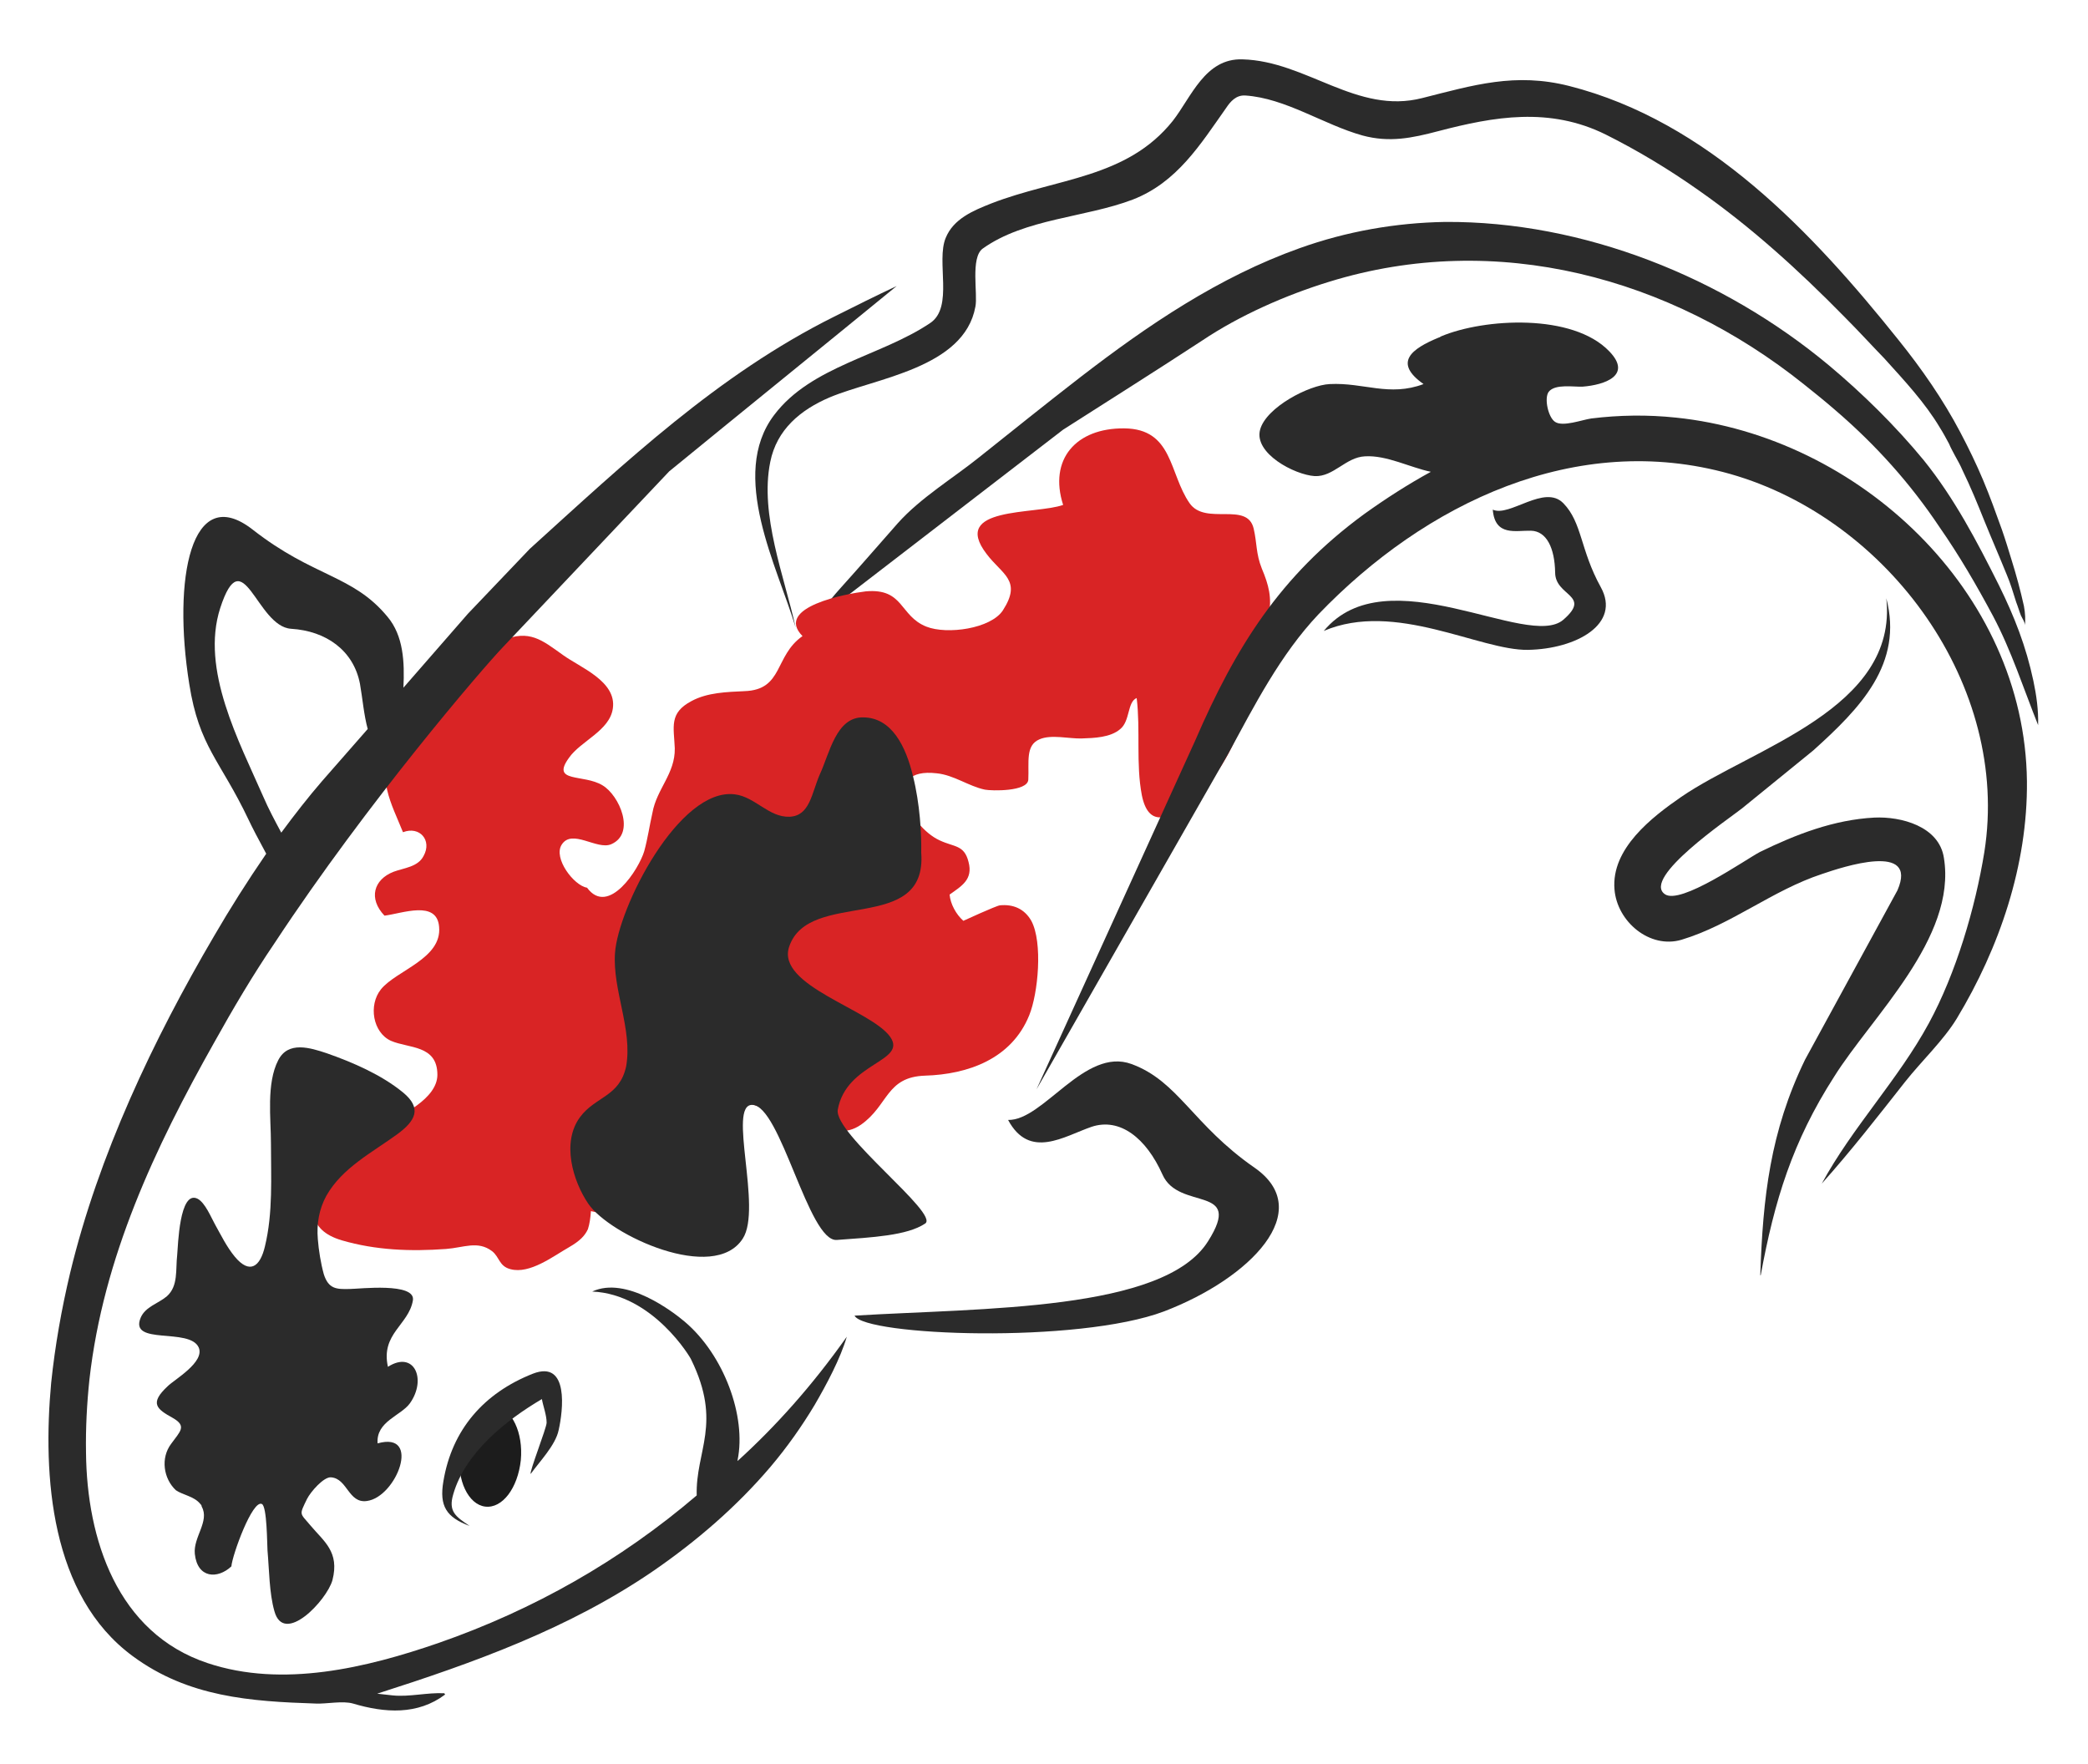
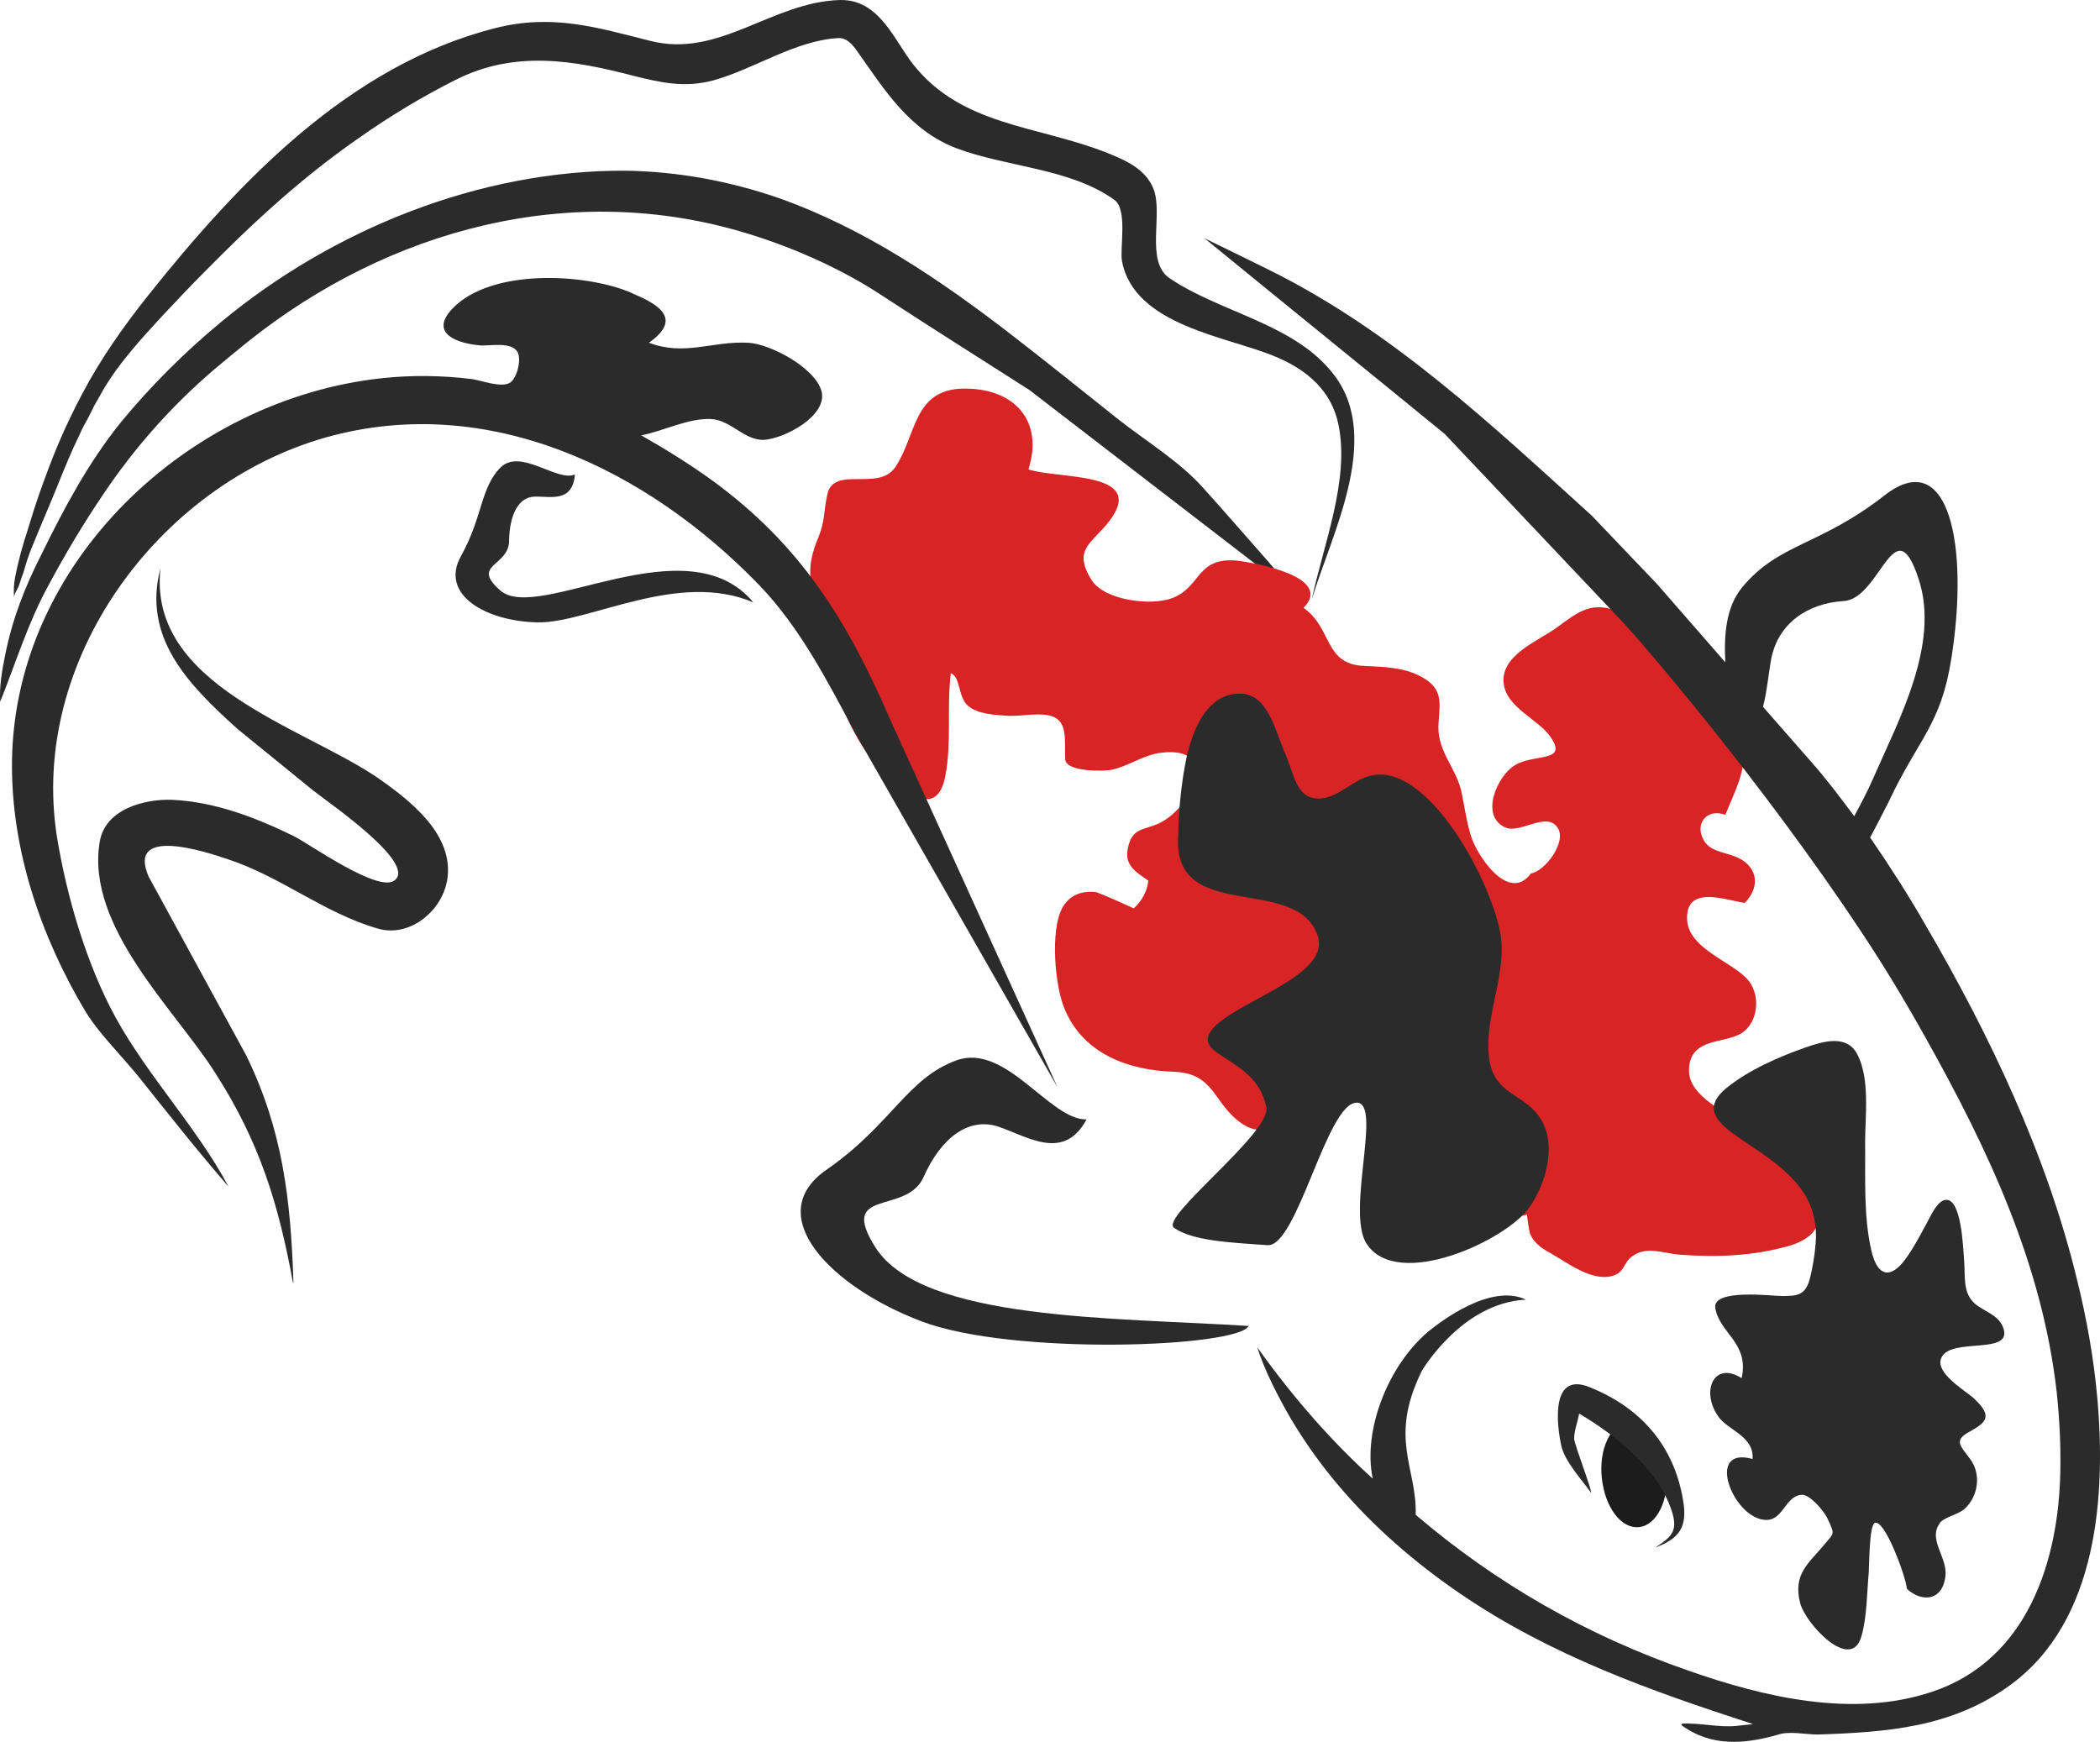
- <svg xmlns="http://www.w3.org/2000/svg" version="1.1" id="Layer_1" x="0px" y="0px" width="485.5px" height="410px" viewBox="0 54 485.5 410" enable-background="new 0 54 485.5 410" xml:space="preserve">
+ <svg xmlns="http://www.w3.org/2000/svg" version="1.1" id="Layer_1" x="0px" y="0px" width="462.575px" height="383.714px" viewBox="11.261 67.896 462.575 383.714" enable-background="new 11.261 67.896 462.575 383.714" xml:space="preserve">
  <g>
-     <path fill="#1C1C1C" d="M115.2,381c-4-0.5-7.6,4.3-8.3,10.8c-0.7,6.4,2,12,5.9,12.5c4,0.5,7.6-4.3,8.3-10.8   C121.7,387.1,119,381.5,115.2,381z" />
-     <path fill="#2B2B2B" d="M198.7,359.9c2.3,4.7,51.9,6.6,72-1c20.1-7.7,35.4-23.4,21-33.4c-14.4-10-17.7-20.1-28.6-24.1   s-20.5,13.2-28.7,13c5,9.3,13,3.8,19.4,1.6c6.6-2.2,12.7,2.6,16.5,11.1c3.8,8.6,19,2.2,10.6,15.5   C270.7,358.9,228.4,358.1,198.7,359.9z" />
-     <path fill="#2B2B2B" d="M473.9,222.6c-3.4-8.5-6.2-17.3-10.5-25.4c-3.8-7.1-7.8-14-12.4-20.6c-6.8-10.2-14.8-19.1-24.1-27.1   c-2.4-2.1-4.9-4.1-7.4-6.1c-31.1-24.9-71.5-35.9-110.4-23.9c-10.1,3.1-20.8,7.8-29.6,13.7c-10.7,7-21.5,13.8-32.3,20.7l-60.4,46.5   c3.1-2.6,5.6-6.3,8.4-9.4c4.6-5.1,9.1-10.3,13.6-15.4c5.3-5.9,12.8-10.4,18.9-15.3c7.8-6.2,15.6-12.5,23.5-18.6   c15.7-12.1,32.2-23.3,51-30c10.9-3.9,22.3-5.9,33.8-6.1c32.2-0.2,64.7,12.9,89.2,33.3c7.9,6.6,15.6,14.2,22.1,22.1   c7.1,8.8,12.4,18.9,17.5,29.1c3.6,7.3,6.3,14.2,8,22.2C473.5,215.6,474,219.1,473.9,222.6z" />
-     <path fill="#D92425" d="M136.7,339.8c-0.7,1.5-1.8,2.7-4.4,4.2c-3.7,2.1-9.1,6.3-13.6,5.1c-2.7-0.7-2.5-2.8-4.3-4.2   c-3.3-2.5-6.6-0.8-10.7-0.5c-8.2,0.6-16.3,0.3-24.2-2c-16.6-4.9,2.8-23.6,9.8-27c3.9-2,12.4-5.9,12.4-11.5c0-7-6.7-6.1-10.8-7.9   c-4.2-1.9-5.3-8.3-2.3-12c3.6-4.4,14.2-7.1,13.5-14.5c-0.5-6.3-8.6-3.1-12.7-2.6c-3.8-4-2.5-8.4,2.1-10.2c2.4-0.9,5.7-1.1,7-3.7   c2-3.6-0.9-7-4.8-5.5c-2.6-6.5-6.5-13.1-2.1-19.6c1.9-2.9,4.3-6.6,6.5-9.4c1.8-2.1,5.8-3.4,5.6-6.4c4-3.4,8.2-7.2,13.1-9.2   c6.3-2.6,9.2-0.1,14.1,3.4c4,2.9,12.5,6.1,11.6,12.4c-0.7,5.2-7.5,7.6-10.2,11.5c-4.3,5.9,3.4,3.7,7.8,6.4c3.9,2.3,7.8,11.2,2,13.7   c-3.3,1.4-9.1-3.7-11.5,0.1c-2,3.1,2.8,9.5,5.9,10c5,6.8,12.1-4.4,13.3-8.5c0.8-2.9,1.2-5.8,1.9-8.9c1-5.6,5.3-9.1,5.2-15   c-0.2-5-1.4-8.2,3.9-11c3.7-2,8.2-2.1,12.3-2.3c9.1-0.3,6.9-8.2,13.5-12.8c-6.7-6.8,10.5-9.9,14.7-10.4c8.9-0.8,7.8,5.7,14.1,8.2   c4.8,1.9,15,0.5,17.8-3.8c4.5-7-0.2-8.3-3.8-13.1c-8.5-11.1,11.3-9.1,17.8-11.4c-3.4-10.6,3-17.9,14.2-17.8   c11.4,0.1,10.4,10.5,15.2,17.4c3.7,5.3,13.4-0.5,14.9,5.9c0.8,3.4,0.5,5.8,1.9,9.3c1.6,3.8,2.4,6.8,1.6,10.9   c-2.8,15-6.2,33.7-18.7,43.7c-4.8,3.8-9.3,5.5-10.8-1.9c-1.4-7.3-0.3-15.2-1.2-22.6c-2.2,0.9-1.5,5.3-3.8,7.2c-2.3,2-6.1,2.1-9,2.2   c-2.8,0.1-7.1-1-9.8,0.2c-3.3,1.4-2.4,5.3-2.6,9.4c-0.2,2.8-8.6,2.6-10.1,2.3c-3.8-0.8-7.2-3.4-11.2-3.8c-13-1.5-6.5,12.3,0.7,15.6   c3.4,1.6,5.7,1,6.7,5c1.1,4.1-1.6,5.6-4.4,7.6c0.2,2.2,1.5,4.6,3.2,6.1c0,0,7.6-3.5,8.5-3.6c3.1-0.3,5.7,0.8,7.3,3.6   c2.7,5,1.6,16.9-0.5,22c-4.1,10.1-14.2,13.7-24.2,14c-9.1,0.3-8.5,6.9-14.9,11.4c-3.6,2.5-7,1.4-10.9,0c-6.2-2.1-12.7-4.3-19.1-6.1   c-2.1-8.5-2.6-25-14.6-24.2c-4.7,0.3-9.5,2.9-7.8,8.2c1.4,4.5,7.2,4.5,8.7,7.7c1,1.9-0.6,6.1-1.4,8c-1.5,4.1-3.4,3.2-5.9,5.7   c-5.5,5.4,5.3,8.6,4.9,14.3c-0.5,6.4-12.2,7.7-16.7,6.5C137.3,337.1,137.1,338.6,136.7,339.8z" />
-     <polygon fill="#231F20" points="78.5,450.9 78.7,450.8 78.7,450.8  " />
-     <path fill="#2B2B2B" d="M46.5,403.6c0.2,0.2,0.4,0.4,0.4,0.7c1.9,3.4-2,7.1-1.6,11c0.6,5.7,5.3,5.9,8.5,2.9   c0.2-2.6,4.9-15.6,7.1-14.5c1.2,0.6,1.2,9.4,1.3,10.8c0.4,4.5,0.4,9.9,1.6,14.1c2.2,8.1,12.2-2.5,13.5-7.2c1.7-6.6-2-9-5.1-12.7   c-2.5-3-2.7-2.3-0.8-6.2c0.8-1.6,3.9-5.2,5.6-5c3.8,0.3,4,6.1,8.3,5.5c6.9-0.9,12.8-16.3,2.5-13.4c-0.4-5.1,5.4-6.4,7.5-9.3   c4-5.6,1-12.4-5.1-8.5c-1.7-7.7,4.8-9.7,5.8-15.4c0.8-4.3-12.6-2.7-14.6-2.7c-3.2,0.1-5,0-6.1-3.4c-0.7-2.5-1.2-5.6-1.4-8.2   c-0.3-3.6,0.3-7,2-10.1c3.7-6.5,10.6-10,16.5-14.3c4.2-3.1,5.8-6,1.3-9.7c-5-4.1-11.7-7-17.7-9.1c-3.9-1.3-9-2.9-11.3,1.6   c-2.8,5.4-1.7,13.6-1.7,19.3c0,7.8,0.5,16.2-1.4,24c-1.1,4.7-3.5,6.6-7,2.4c-1.9-2.3-3.2-5-4.6-7.5c-0.9-1.6-2.3-5.1-4.1-6   c-4.2-2-4.5,11-4.7,13.1c-0.4,3.4,0.3,7.2-2.4,9.6c-2,1.7-5,2.4-6.1,5c-2.7,6.5,11.4,2.2,13.5,6.9c1.5,3.4-5.7,7.5-7.2,9   c-4.3,4-2.6,5.3,1.2,7.4c3.3,1.9,1.7,3.1-0.4,6c-2.5,3.3-1.8,8.1,1.1,10.8C42.5,401.6,45.1,401.9,46.5,403.6z" />
-     <path fill="#2B2B2B" d="M185,199.9c-4.2-14.1-15.6-35.4-5-49.4c8.6-11.4,24.9-13.7,36.3-21.4c5.5-3.7,1.3-14.3,3.6-19.8   c1.8-4.4,6.3-6.3,10.6-8c15.2-5.9,31.5-5.8,42.2-19.2c4.3-5.5,7.5-14.6,16.2-14.3c14.9,0.4,26.6,12.9,41.8,9   c11.9-3,21.6-6,34.2-2.8c32.2,8.2,56.5,34,76.5,59c5.4,6.7,10.4,13.9,14.4,21.5c1.9,3.6,3.7,7.3,5.3,11.1c1.6,3.8,3,7.7,4.4,11.6   c0.8,2.3,1.5,4.6,2.2,6.9c1.1,3.5,2.1,7.2,2.9,10.8c0.3,1.6,0.4,3.3,0.2,4.8c0.2-0.9-0.6-1.9-0.9-2.6c-0.4-1-0.7-2.1-1.1-3.1   c-0.7-2.2-1.3-4.3-2.2-6.4c-1.7-4.2-3.5-8.3-5.2-12.5c-1.6-4-3.2-7.9-5.1-11.8c-0.5-1.2-1.1-2.2-1.7-3.3c-0.5-1-1-1.8-1.4-2.8   c-0.7-1.3-1.4-2.6-2.1-3.7c-3.5-5.9-8.3-11-12.9-16.1c-3.1-3.2-6.1-6.5-9.3-9.7c-10.6-10.8-21.7-20.9-34-29.5   c-6.8-4.8-14.1-9.2-21.5-12.9c-13.1-6.5-26-4.2-39-0.8c-6.1,1.6-11.3,2.7-17.6,1c-9-2.5-17.9-8.7-27.3-9.3   c-2.1-0.1-3.4,1.4-4.4,2.9c-6,8.5-11.4,17.3-21.7,21.3c-11,4.2-25.1,4.4-34.9,11.4c-2.9,2.1-1.1,10.6-1.7,13.5   c-2.6,14.3-23.2,16.6-33.9,21.1c-6.8,2.9-12.3,7.5-13.8,15C176.6,173.7,182.4,188.1,185,199.9z" />
-     <path fill="#2B2B2B" d="M109.2,408.8c-3.3-2.2-5-3.4-3.8-7.4c2.8-9.7,12.3-17.2,20.6-22.1c0.3,1.7,1.1,3.7,1.1,5.5   c0,1.2-4.1,11.6-3.7,11.9l0,0c2-2.8,5.8-6.7,6.5-10.2c1-4.4,2.5-16.4-6-13.1c-11.4,4.5-18.8,13-20.8,25   C102.1,404.2,103.8,406.8,109.2,408.8z" />
-     <path fill="#2B2B2B" d="M334.5,132.5c-6.3,2.6-10.6,5.8-3.5,10.8c-8,3-13.9-0.4-21.8,0c-4.8,0.2-14.8,5.4-16.2,10.6   c-1.5,5.5,8,10.5,12.7,10.8c4.4,0.2,7.2-4.4,11.7-4.6c5-0.3,10.5,2.6,15.3,3.6c-5.3,2.9-10.6,6.3-15.6,9.9   c-19.5,14.3-29.8,30.9-39.2,52.6l-36.9,81.1l44.5-77.9c6.2-11.4,12.2-23.2,21.1-32.6c24.8-25.8,59.9-42.7,95.7-32.6   c36.9,10.5,65.2,49.3,59.1,87.9c-2.1,13-6.6,28.2-12.9,39.8c-7.1,13.1-17.8,24.2-24.9,37.3c6.8-7.6,13.1-15.7,19.4-23.7   c3.8-4.8,8.9-9.6,12-14.7c9.9-16.4,16.5-35.7,16.3-55.2c-0.5-44.1-39.1-80.1-81.6-84.5c-6.6-0.7-13.2-0.6-19.7,0.2   c-2.1,0.3-6.6,2-8.4,0.8c-1.6-1-2.6-5.5-1.5-7c1.5-1.9,5.8-1.1,7.9-1.2c5.1-0.4,11.6-2.6,6.2-8.2c-8.5-8.9-29.1-7.7-39.1-3.5   C334.8,132.4,334.6,132.5,334.5,132.5z" />
+     <path fill="#1C1C1C" d="M364.1,393.5c0.7,6.5,4.301,11.3,8.301,10.8c3.899-0.5,6.6-6.1,5.899-12.5c-0.7-6.5-4.3-11.3-8.3-10.8   C366.1,381.5,363.4,387.1,364.1,393.5z" />
+     <path fill="#2B2B2B" d="M204.1,342.7c-8.4-13.3,6.8-7,10.6-15.5c3.8-8.601,9.9-13.3,16.5-11.101c6.5,2.2,14.399,7.7,19.399-1.6   c-8.1,0.2-17.8-17-28.7-13s-14.2,14.1-28.6,24.1c-14.4,10,0.9,25.801,21,33.4c20.1,7.6,69.7,5.7,72,1   C256.8,358.1,214.4,358.9,204.1,342.7z" />
+     <path fill="#2B2B2B" d="M12.4,212.2c1.6-8,4.3-14.9,8-22.2c5-10.2,10.4-20.3,17.5-29.1C44.4,153,52,145.4,60,138.8   c24.6-20.4,57-33.5,89.2-33.3c11.5,0.2,22.9,2.3,33.8,6.1c18.8,6.7,35.3,17.9,51,30c7.9,6.1,15.7,12.4,23.5,18.6   c6.2,4.9,13.7,9.4,18.9,15.3c4.6,5.1,9.1,10.3,13.6,15.4c2.7,3,5.3,6.8,8.4,9.4L238,153.8c-10.8-6.9-21.6-13.7-32.3-20.7   c-8.9-5.9-19.5-10.6-29.6-13.7c-38.9-12-79.3-1-110.4,23.9c-2.5,2-5,4.1-7.4,6.1c-9.3,8-17.3,17-24.1,27.1   c-4.5,6.6-8.6,13.5-12.4,20.6c-4.4,8.1-7.1,16.9-10.5,25.4C11.1,219.1,11.7,215.6,12.4,212.2z" />
+     <path fill="#D92425" d="M347.6,335.5c-4.5,1.2-16.199-0.2-16.699-6.5c-0.4-5.7,10.399-8.9,4.899-14.3   c-2.6-2.5-4.399-1.601-5.899-5.7c-0.801-1.9-2.4-6.1-1.4-8c1.6-3.2,7.3-3.2,8.7-7.7c1.6-5.3-3.2-7.899-7.8-8.2   c-12-0.8-12.5,15.7-14.601,24.2c-6.3,1.8-12.8,4-19.1,6.101c-3.9,1.3-7.3,2.5-10.9,0c-6.399-4.4-5.8-11-14.899-11.4   c-10-0.3-20.101-3.9-24.2-14c-2.101-5.1-3.1-17-0.5-22c1.5-2.8,4.1-3.9,7.3-3.6c0.9,0.1,8.5,3.6,8.5,3.6c1.7-1.5,3-3.8,3.2-6.1   c-2.8-2-5.5-3.4-4.4-7.601c1-4,3.3-3.5,6.7-5c7.2-3.3,13.7-17.1,0.7-15.6c-4,0.399-7.3,3-11.2,3.8c-1.5,0.3-9.9,0.5-10.1-2.3   c-0.2-4.101,0.6-8-2.601-9.4c-2.6-1.1-6.9-0.1-9.8-0.2c-2.9-0.199-6.7-0.3-9-2.199c-2.3-2-1.6-6.4-3.8-7.2   c-0.9,7.3,0.2,15.3-1.2,22.6c-1.4,7.4-5.9,5.7-10.8,1.9c-12.5-10-15.9-28.8-18.7-43.7c-0.7-4.1,0-7.1,1.6-10.9   c1.4-3.5,1.1-5.8,1.9-9.3c1.4-6.4,11.2-0.6,14.9-5.9c4.8-7,3.9-17.3,15.2-17.4c11.2-0.1,17.6,7.2,14.2,17.8   c6.5,2.2,26.3,0.3,17.8,11.4c-3.6,4.8-8.3,6.1-3.8,13.1c2.8,4.3,13,5.7,17.8,3.8c6.301-2.5,5.2-9,14.101-8.2   c4.2,0.5,21.399,3.6,14.7,10.4c6.5,4.601,4.399,12.5,13.5,12.8c4.1,0.2,8.6,0.301,12.3,2.301c5.3,2.8,4.1,6,3.899,11   c-0.1,5.899,4.2,9.399,5.2,15c0.601,3,1,5.899,1.9,8.899c1.1,4.101,8.3,15.3,13.3,8.5c3.1-0.5,7.9-6.899,5.9-10   c-2.4-3.8-8.2,1.3-11.5-0.1c-5.801-2.5-1.801-11.4,2-13.7c4.3-2.7,12-0.5,7.8-6.4c-2.7-3.8-9.5-6.3-10.2-11.5   c-0.9-6.3,7.6-9.5,11.6-12.399c4.9-3.6,7.801-6.1,14.101-3.4c4.8,2,9.1,5.8,13.1,9.2c-0.2,3,3.8,4.3,5.601,6.4   c2.199,2.8,4.6,6.399,6.5,9.399c4.399,6.601,0.5,13.101-2.101,19.601c-4-1.5-6.8,1.899-4.8,5.5c1.4,2.6,4.6,2.699,7,3.699   c4.6,1.801,5.9,6.2,2.1,10.2c-4.1-0.6-12.199-3.7-12.699,2.601c-0.7,7.399,9.899,10.1,13.5,14.5c3,3.699,1.899,10.199-2.301,12   c-4.1,1.899-10.8,0.899-10.8,7.899c0,5.601,8.5,9.5,12.4,11.5c7,3.4,26.3,22.101,9.8,27c-7.9,2.3-16,2.601-24.2,2   c-4.2-0.399-7.5-2-10.7,0.5c-1.8,1.4-1.5,3.5-4.3,4.2c-4.5,1.2-9.899-3-13.6-5.1c-2.601-1.4-3.7-2.601-4.4-4.2   C348,338.6,347.8,337.1,347.6,335.5z" />
+     <polygon fill="#231F20" points="406.5,450.8 406.5,450.8 406.7,450.9  " />
+     <path fill="#2B2B2B" d="M444.1,400.2c2.9-2.7,3.601-7.5,1.2-10.8c-2.1-2.9-3.8-4.101-0.399-6c3.8-2.101,5.5-3.4,1.199-7.4   c-1.5-1.5-8.8-5.6-7.199-9c2.1-4.7,16.3-0.3,13.5-6.9c-1.101-2.6-4.101-3.3-6.101-5c-2.8-2.399-2.1-6.199-2.399-9.6   c-0.2-2.1-0.5-15-4.7-13.1c-1.8,0.899-3.101,4.399-4.101,6c-1.399,2.6-2.8,5.199-4.6,7.5c-3.5,4.199-5.9,2.3-7-2.4   c-1.8-7.7-1.3-16.1-1.4-24c0-5.7,1.101-13.9-1.699-19.3c-2.301-4.5-7.5-2.9-11.301-1.601c-6,2.101-12.699,5-17.699,9.101   c-4.4,3.7-2.801,6.6,1.3,9.7c5.899,4.3,12.8,7.8,16.5,14.3c1.7,3.1,2.3,6.6,2,10.1c-0.2,2.601-0.7,5.7-1.4,8.2   c-1,3.3-2.8,3.4-6.1,3.4c-2,0-15.4-1.7-14.601,2.699c1,5.601,7.5,7.601,5.801,15.4c-6.101-3.9-9.101,2.9-5.101,8.5   c2.101,3,7.9,4.3,7.5,9.3c-10.399-2.899-4.5,12.601,2.5,13.4c4.3,0.5,4.5-5.2,8.3-5.5c1.7-0.2,4.801,3.399,5.601,5   c1.8,3.899,1.7,3.2-0.8,6.2c-3.101,3.8-6.801,6.199-5.101,12.699c1.3,4.7,11.3,15.301,13.5,7.2c1.2-4.1,1.2-9.6,1.601-14.1   c0.1-1.4,0.1-10.2,1.3-10.8c2.2-1,6.899,11.899,7.1,14.5c3.2,3,7.9,2.8,8.5-2.9c0.4-3.9-3.5-7.6-1.6-11c0.1-0.2,0.3-0.4,0.399-0.7   C440,401.9,442.6,401.6,444.1,400.2z" />
+     <path fill="#2B2B2B" d="M306.1,161.5c-1.5-7.5-6.899-12.1-13.8-15c-10.6-4.5-31.2-6.8-33.899-21.1c-0.5-2.9,1.3-11.4-1.7-13.5   c-9.8-7-23.9-7.2-34.9-11.4c-10.3-4-15.7-12.8-21.7-21.3c-1.1-1.5-2.3-3.1-4.4-2.9c-9.4,0.6-18.3,6.8-27.3,9.3   c-6.4,1.7-11.5,0.5-17.6-1c-13-3.4-26-5.7-39,0.8c-7.4,3.7-14.7,8.1-21.5,12.9c-12.4,8.6-23.4,18.7-34,29.5   c-3.2,3.2-6.2,6.4-9.3,9.7c-4.6,5-9.4,10.2-12.9,16.1c-0.7,1.2-1.4,2.5-2.1,3.7c-0.4,0.9-0.9,1.8-1.4,2.8c-0.6,1.1-1.2,2.1-1.7,3.3   c-1.9,3.9-3.5,7.8-5.1,11.8c-1.7,4.2-3.5,8.3-5.2,12.5c-0.9,2.1-1.6,4.2-2.2,6.4c-0.4,1-0.7,2.1-1.1,3.1c-0.3,0.7-1.1,1.7-0.9,2.6   c-0.2-1.6-0.1-3.2,0.2-4.8c0.7-3.6,1.7-7.2,2.9-10.8c0.7-2.3,1.4-4.6,2.2-6.9c1.4-4,2.8-7.8,4.4-11.6c1.6-3.8,3.4-7.5,5.3-11.1   c4-7.6,9-14.7,14.4-21.5c20-25.1,44.3-50.8,76.5-59c12.6-3.2,22.3-0.2,34.2,2.8c15.2,3.9,26.8-8.6,41.8-9   c8.7-0.2,11.9,8.9,16.2,14.3c10.7,13.4,27,13.3,42.2,19.2c4.3,1.7,8.8,3.6,10.6,8c2.3,5.5-1.899,16.1,3.601,19.8   c11.399,7.7,27.699,10,36.3,21.4c10.6,14-0.8,35.3-5,49.4C302.7,188.1,308.6,173.7,306.1,161.5z" />
+     <path fill="#2B2B2B" d="M382,398.4c-2-12.101-9.4-20.5-20.8-25c-8.5-3.301-7,8.699-6,13.1c0.8,3.4,4.5,7.4,6.5,10.2l0,0   c0.399-0.2-3.7-10.7-3.7-11.9c0-1.7,0.8-3.7,1.1-5.5c8.301,4.9,17.801,12.5,20.601,22.101c1.1,4-0.5,5.199-3.8,7.399   C381.3,406.8,383,404.2,382,398.4z" />
+     <path fill="#2B2B2B" d="M150.1,132.3c-10-4.2-30.6-5.3-39.1,3.5c-5.4,5.6,1.1,7.8,6.2,8.2c2,0.1,6.4-0.8,7.9,1.2   c1.2,1.5,0.1,6-1.5,7c-1.9,1.2-6.3-0.5-8.4-0.8c-6.5-0.8-13.2-0.9-19.7-0.2c-42.5,4.5-81.1,40.4-81.6,84.5   c-0.2,19.399,6.4,38.7,16.3,55.2c3.2,5.1,8.2,9.899,12,14.699c6.4,8,12.7,16,19.4,23.7c-7-13.1-17.7-24.2-24.9-37.3   c-6.4-11.7-10.8-26.8-12.9-39.8c-6.1-38.7,22.2-77.4,59.1-87.9c35.7-10.1,70.8,6.8,95.7,32.6c9,9.4,15,21.2,21.1,32.6l44.5,77.9   L207.3,226.3c-9.4-21.7-19.6-38.3-39.2-52.6c-5-3.6-10.3-6.9-15.6-9.9c4.8-0.9,10.3-3.8,15.3-3.6c4.5,0.2,7.3,4.7,11.7,4.6   c4.7-0.3,14.2-5.4,12.7-10.8c-1.5-5.2-11.4-10.4-16.2-10.6c-7.9-0.4-13.9,3-21.8,0c7.1-5,2.8-8.2-3.5-10.8   C150.6,132.5,150.3,132.4,150.1,132.3z" />
    <g>
-       <path fill="#2B2B2B" d="M438.6,193.1c4,15.2-6,25.5-17,35.4c-5.5,4.5-11.1,9-16.6,13.5c-2.9,2.3-23.3,16.1-17.9,19.9    c3.6,2.6,18.7-8,22.1-9.8c8.4-4.1,17.2-7.5,26.6-8c6.2-0.3,15.1,2,16.2,9.4c3,18.6-16.8,36.9-25.5,50.8    c-9.7,15.1-13.9,28.8-17.1,46.2l-0.1,0c0.6-18.1,2.3-33.4,10.4-50.1l21.5-39.4c4.9-11.3-12.8-5.4-17.5-3.8    c-11.6,3.8-21.1,11.8-32.7,15.3c-7.4,2.2-15-4.2-15.6-11.7c-0.8-9.5,8.7-16.8,15.5-21.5C407.5,227.9,441.4,218.8,438.6,193.1z" />
+       <path fill="#2B2B2B" d="M94.4,239.2c6.7,4.7,16.3,11.899,15.5,21.5c-0.6,7.5-8.3,14-15.6,11.7C82.6,269,73.1,261,61.5,257.2    c-4.7-1.601-22.4-7.5-17.5,3.8l21.5,39.4c8.1,16.6,9.8,31.899,10.4,50.1h-0.1c-3.2-17.5-7.4-31.1-17.1-46.2    c-8.7-13.8-28.5-32.1-25.5-50.8c1.1-7.4,10-9.7,16.2-9.4c9.4,0.5,18.2,3.9,26.6,8c3.4,1.7,18.4,12.4,22.1,9.801    C103.4,258.1,83,244.3,80.2,242c-5.5-4.5-11.1-9-16.6-13.5c-11-9.9-21-20.2-17-35.4C43.8,218.8,77.7,227.9,94.4,239.2z" />
    </g>
-     <path fill="#2B2B2B" d="M194,127.6c-27.1,13.5-48.6,33.9-70.8,54l-14.4,15.1l-15,17.2c0.3-6,0-12.1-3.7-16.5   c-8.1-9.8-17.1-9.1-31.4-20.3c-14.3-11.1-18.6,11.5-14.7,35.9c2.3,14.7,7.2,17.7,13.8,31.6c0.7,1.5,2.3,4.6,4.1,7.9   c-4.4,6.4-8.5,12.9-12.1,19.1c-14.2,24.2-26.9,51-33.5,78.4c-2,8.4-3.5,16.9-4.4,25.5c-2,21.7-0.2,49.5,19,63.6   c12.9,9.5,27.3,10.5,42.6,11c2.5,0.1,6.2-0.7,8.6,0c7.4,2.2,15,2.7,21.4-2.1l-0.2-0.3c-4-0.2-8.1,0.9-12,0.5l-3.6-0.4   c22.5-7.2,44.6-15.1,64.3-28.6c10-6.9,19.3-14.9,27.2-24.2c3.8-4.5,7.2-9.3,10.2-14.3c2.8-4.8,6-10.8,7.5-15.9   c-8.2,11.6-16.7,21-25.4,28.9c0-0.1,0-0.1,0-0.2c2.1-10.2-3.2-24.5-12.3-32.2c-2.6-2.2-13.6-10.7-21.5-7c14.2,0.6,23,15.6,23,15.8   c7.3,14.9,1,21.2,1.3,31.6c-17.8,15.2-37.9,26.6-60,34.3c-16.8,5.8-36.3,10.5-53.7,4.7c-21.1-7-28.1-28.9-28.3-48.9   c-0.1-5.7,0.2-11.4,0.8-17.1c3.2-28.3,15.2-53.8,29-78.3c4.4-7.9,9-15.7,14.1-23.2c21.6-32.8,48.4-63.9,53.1-68.8l38.6-40.8   c17.6-14.4,35.3-28.7,52.9-43.1C203.6,122.8,198.8,125.2,194,127.6z M85.5,223.5l-10.6,12.1c-3.2,3.7-6.4,7.8-9.5,12   c-1.5-2.8-3-5.6-4.2-8.4c-5.6-12.8-14.6-29.5-10-43.8c5.3-16.3,8.4,4.3,16.5,4.8c8.1,0.5,14.5,5,16,12.8   C84.3,216.4,84.6,220.2,85.5,223.5z" />
-     <path fill="#2B2B2B" d="M212.3,234.5c-1.7-7.1-5-13.6-11.5-13.7c-6.4-0.2-7.9,8.4-10.2,13.3c-1.9,4.4-2.3,9.6-7,9.8   c-4.8,0.2-8-4.6-12.7-5.2c-13-1.7-27.2,26.4-27.9,36.9c-0.6,8.6,4.1,17.7,2.6,26.3c-1.5,7.1-7.1,7-10.7,11.8   c-4.4,5.9-1.7,14.9,1.9,20.2c5,7.3,29.2,18.5,35.9,8.1c4.6-7-3.6-31.2,2.2-31.1c6.6,0,13.1,32,19.7,31.4c8.2-0.6,16.3-1,20.5-3.8   c3.5-2.2-21.3-20.9-20.3-26.5c2-11,16.2-11.1,12.2-16.9c-4.5-6.4-26.6-11.9-23.5-21c4.6-13.6,32.2-2.6,30.7-21.9   C214.3,248,213.9,240.9,212.3,234.5z" />
-     <path fill="#2B2B2B" d="M307.8,200.7c16.6-7.1,36.3,4.6,47.5,4.4c11.2-0.2,21.7-6,16.9-14.6c-4.8-8.7-4.3-15-8.7-19.5   s-12.5,3.3-16.4,1.5c0.5,6.3,5.4,4.8,8.9,4.9c3.6,0.1,5.5,4,5.6,9.7c0,5.6,8.6,5.2,1.9,11C355.3,205.2,322.5,183,307.8,200.7z" />
+     <path fill="#2B2B2B" d="M276.6,120.4c17.601,14.4,35.301,28.7,52.9,43.1l38.6,40.8c4.7,4.9,31.4,36,53.101,68.8   c5,7.5,9.7,15.301,14.1,23.2c13.8,24.601,25.8,50,29,78.3c0.601,5.7,0.9,11.4,0.8,17.101c-0.3,20-7.199,41.899-28.3,48.899   c-17.399,5.801-36.899,1.2-53.7-4.699c-22.199-7.7-42.199-19.101-60-34.301c0.301-10.399-6-16.699,1.301-31.6   c0.1-0.2,8.8-15.1,23-15.8c-7.801-3.7-18.9,4.899-21.5,7c-9.101,7.7-14.4,22-12.301,32.2c0,0.1,0,0.1,0,0.199   C304.9,385.7,296.4,376.2,288.2,364.7c1.6,5.1,4.7,11.1,7.5,15.899c3,5,6.399,9.801,10.2,14.301   c7.8,9.3,17.199,17.399,27.199,24.199C352.9,432.6,374.9,440.4,397.4,447.7L393.8,448.1c-3.899,0.4-8-0.699-12-0.5l-0.2,0.301   c6.4,4.8,13.9,4.3,21.4,2.1c2.4-0.8,6.1,0,8.6,0c15.2-0.5,29.7-1.5,42.601-11c19.2-14.1,21-41.9,19-63.6   c-0.8-8.601-2.3-17-4.4-25.5c-6.6-27.4-19.3-54.101-33.5-78.4c-3.6-6.3-7.7-12.7-12.1-19.1c1.8-3.301,3.3-6.4,4.1-7.9   c6.5-13.9,11.5-16.8,13.8-31.6c3.9-24.5-0.399-47-14.699-35.9C412.1,188.2,403.1,187.5,395,197.3c-3.6,4.4-4,10.5-3.7,16.5   l-15-17.2L361.9,181.5c-22.2-20.1-43.7-40.5-70.801-54C286.4,125.2,281.6,122.8,276.6,120.4z M401.4,213.1   c1.5-7.8,7.899-12.3,16-12.8c8.1-0.5,11.199-21.1,16.5-4.8c4.699,14.3-4.4,31-10,43.8c-1.2,2.8-2.7,5.601-4.2,8.4   c-3.2-4.3-6.3-8.4-9.5-12L399.6,223.6C400.5,220.2,400.8,216.4,401.4,213.1z" />
+     <path fill="#2B2B2B" d="M270.8,252.1C269.4,271.5,296.9,260.4,301.5,274c3.1,9.1-18.9,14.6-23.5,21c-4,5.8,10.2,5.8,12.2,16.9   c1,5.6-23.7,24.3-20.3,26.5c4.199,2.899,12.3,3.199,20.5,3.8c6.6,0.6,13.1-31.4,19.699-31.4c5.7,0-2.399,24.101,2.2,31.101   c6.8,10.399,30.9-0.801,35.9-8.101c3.7-5.3,6.3-14.399,1.899-20.2c-3.6-4.8-9.3-4.699-10.699-11.8c-1.5-8.6,3.199-17.7,2.6-26.3   c-0.7-10.5-14.9-38.6-27.9-36.9c-4.8,0.601-7.899,5.4-12.699,5.2c-4.601-0.2-5.101-5.399-7-9.8c-2.2-4.9-3.801-13.5-10.2-13.3   c-6.5,0.1-9.8,6.6-11.5,13.7C271.3,240.9,270.8,248,270.8,252.1z" />
+     <path fill="#2B2B2B" d="M121.5,198c-6.7-5.8,1.9-5.3,1.9-11c0.1-5.6,2-9.6,5.6-9.7c3.5-0.1,8.4,1.4,8.9-4.9   c-3.8,1.8-12-5.9-16.4-1.5s-3.9,10.9-8.7,19.5c-4.8,8.6,5.7,14.4,16.9,14.6c11.2,0.2,30.9-11.5,47.5-4.4   C162.6,183,129.8,205.2,121.5,198z" />
  </g>
</svg>
